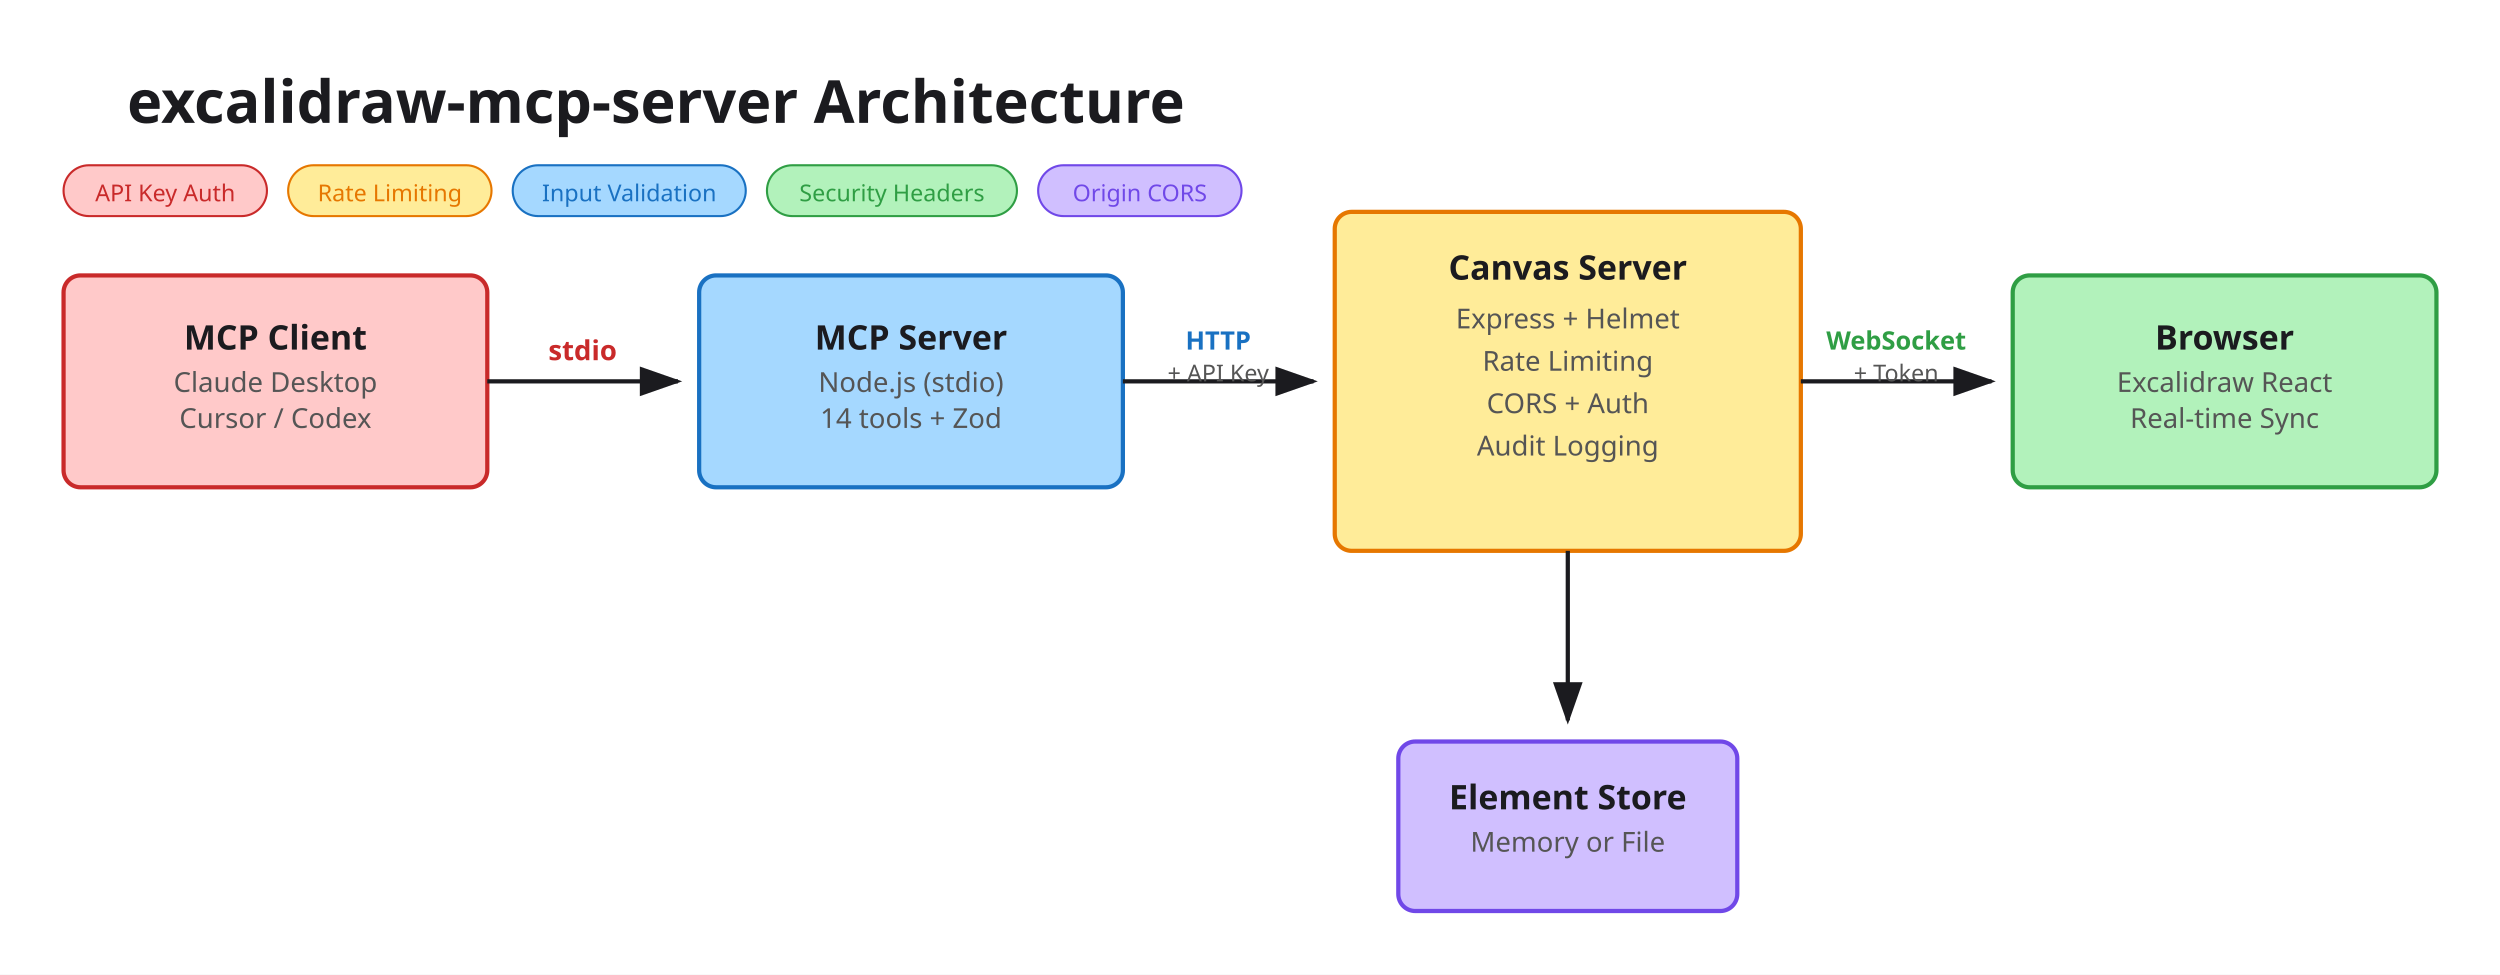
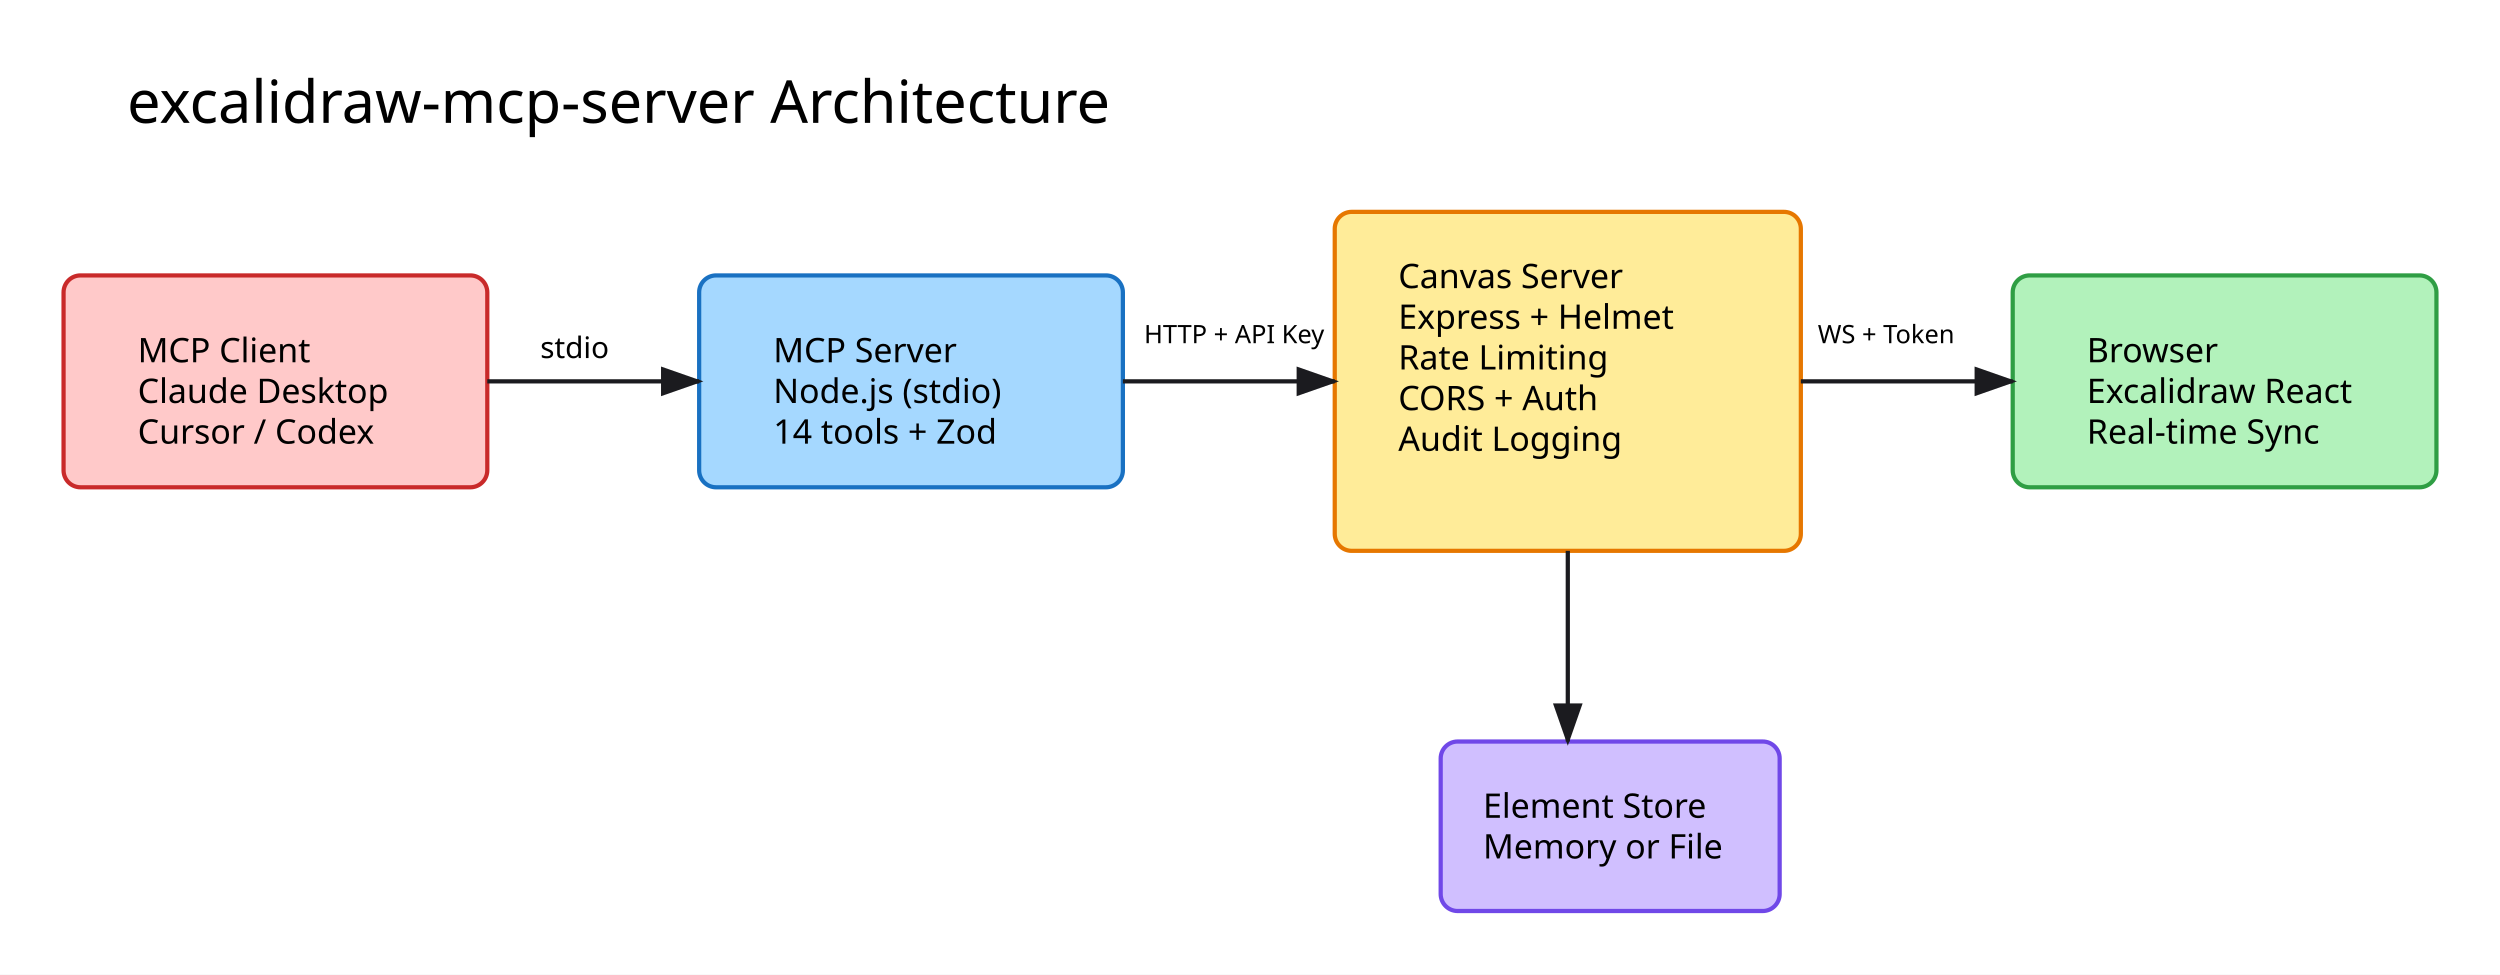
<svg xmlns="http://www.w3.org/2000/svg" width="1180" height="460" viewBox="0 0 1180 460">
  <defs>
    <marker id="arrowhead" markerWidth="10" markerHeight="7" refX="9" refY="3.5" orient="auto">
      <polygon points="0 0, 10 3.5, 0 7" fill="#1b1b1f" />
    </marker>
-     <style>
-       text { font-family: "Virgil", "Segoe UI", system-ui, sans-serif; }
-     </style>
+     <style>text { font-family: "Segoe UI", system-ui, -apple-system, sans-serif; }</style>
  </defs>
  <rect width="100%" height="100%" fill="#ffffff" />
-   <text x="60" y="58" font-size="28" fill="#1b1b1f" font-weight="600">excalidraw-mcp-server Architecture</text>
-   <rect x="30" y="130" width="200" height="100" rx="8" stroke="#c92a2a" fill="#ffc9c9" stroke-width="2" />
-   <text x="130" y="165" font-size="16" fill="#1b1b1f" font-weight="600" text-anchor="middle">MCP Client</text>
-   <text x="130" y="185" font-size="13" fill="#555" text-anchor="middle">Claude Desktop</text>
-   <text x="130" y="202" font-size="13" fill="#555" text-anchor="middle">Cursor / Codex</text>
-   <line x1="230" y1="180" x2="320" y2="180" stroke="#1b1b1f" stroke-width="2" marker-end="url(#arrowhead)" />
-   <text x="275" y="170" font-size="13" fill="#c92a2a" text-anchor="middle" font-weight="600">stdio</text>
-   <rect x="330" y="130" width="200" height="100" rx="8" stroke="#1971c2" fill="#a5d8ff" stroke-width="2" />
-   <text x="430" y="165" font-size="16" fill="#1b1b1f" font-weight="600" text-anchor="middle">MCP Server</text>
-   <text x="430" y="185" font-size="13" fill="#555" text-anchor="middle">Node.js (stdio)</text>
-   <text x="430" y="202" font-size="13" fill="#555" text-anchor="middle">14 tools + Zod</text>
-   <line x1="530" y1="180" x2="620" y2="180" stroke="#1b1b1f" stroke-width="2" marker-end="url(#arrowhead)" />
-   <text x="575" y="165" font-size="12" fill="#1971c2" text-anchor="middle" font-weight="600">HTTP</text>
-   <text x="575" y="180" font-size="11" fill="#555" text-anchor="middle">+ API Key</text>
-   <rect x="630" y="100" width="220" height="160" rx="8" stroke="#e67700" fill="#ffec99" stroke-width="2" />
-   <text x="740" y="132" font-size="16" fill="#1b1b1f" font-weight="600" text-anchor="middle">Canvas Server</text>
-   <text x="740" y="155" font-size="13" fill="#555" text-anchor="middle">Express + Helmet</text>
-   <text x="740" y="175" font-size="13" fill="#555" text-anchor="middle">Rate Limiting</text>
-   <text x="740" y="195" font-size="13" fill="#555" text-anchor="middle">CORS + Auth</text>
-   <text x="740" y="215" font-size="13" fill="#555" text-anchor="middle">Audit Logging</text>
-   <line x1="850" y1="180" x2="940" y2="180" stroke="#1b1b1f" stroke-width="2" marker-end="url(#arrowhead)" />
-   <text x="895" y="165" font-size="12" fill="#2f9e44" text-anchor="middle" font-weight="600">WebSocket</text>
-   <text x="895" y="180" font-size="11" fill="#555" text-anchor="middle">+ Token</text>
-   <rect x="950" y="130" width="200" height="100" rx="8" stroke="#2f9e44" fill="#b2f2bb" stroke-width="2" />
-   <text x="1050" y="165" font-size="16" fill="#1b1b1f" font-weight="600" text-anchor="middle">Browser</text>
-   <text x="1050" y="185" font-size="13" fill="#555" text-anchor="middle">Excalidraw React</text>
-   <text x="1050" y="202" font-size="13" fill="#555" text-anchor="middle">Real-time Sync</text>
-   <line x1="740" y1="260" x2="740" y2="340" stroke="#1b1b1f" stroke-width="2" marker-end="url(#arrowhead)" />
-   <rect x="660" y="350" width="160" height="80" rx="8" stroke="#7048e8" fill="#d0bfff" stroke-width="2" />
-   <text x="740" y="382" font-size="16" fill="#1b1b1f" font-weight="600" text-anchor="middle">Element Store</text>
-   <text x="740" y="402" font-size="13" fill="#555" text-anchor="middle">Memory or File</text>
-   <rect x="30" y="78" width="96" height="24" rx="12" fill="#ffc9c9" stroke="#c92a2a" stroke-width="1" />
-   <text x="78" y="95" font-size="11" fill="#c92a2a" text-anchor="middle">API Key Auth</text>
-   <rect x="136" y="78" width="96" height="24" rx="12" fill="#ffec99" stroke="#e67700" stroke-width="1" />
-   <text x="184" y="95" font-size="11" fill="#e67700" text-anchor="middle">Rate Limiting</text>
-   <rect x="242" y="78" width="110" height="24" rx="12" fill="#a5d8ff" stroke="#1971c2" stroke-width="1" />
-   <text x="297" y="95" font-size="11" fill="#1971c2" text-anchor="middle">Input Validation</text>
-   <rect x="362" y="78" width="118" height="24" rx="12" fill="#b2f2bb" stroke="#2f9e44" stroke-width="1" />
-   <text x="421" y="95" font-size="11" fill="#2f9e44" text-anchor="middle">Security Headers</text>
-   <rect x="490" y="78" width="96" height="24" rx="12" fill="#d0bfff" stroke="#7048e8" stroke-width="1" />
-   <text x="538" y="95" font-size="11" fill="#7048e8" text-anchor="middle">Origin CORS</text>
+   <rect x="30" y="130" width="200" height="100" rx="8" stroke="#c92a2a" fill="#ffc9c9" stroke-width="2" opacity="1" />
+   <text x="65" y="171" font-size="16" fill="#000000" opacity="1">
+     <tspan x="65" dy="0">MCP Client</tspan>
+     <tspan x="65" dy="19.2">Claude Desktop</tspan>
+     <tspan x="65" dy="19.2">Cursor / Codex</tspan>
+   </text>
+   <rect x="330" y="130" width="200" height="100" rx="8" stroke="#1971c2" fill="#a5d8ff" stroke-width="2" opacity="1" />
+   <text x="365" y="171" font-size="16" fill="#000000" opacity="1">
+     <tspan x="365" dy="0">MCP Server</tspan>
+     <tspan x="365" dy="19.2">Node.js (stdio)</tspan>
+     <tspan x="365" dy="19.2">14 tools + Zod</tspan>
+   </text>
+   <rect x="630" y="100" width="220" height="160" rx="8" stroke="#e67700" fill="#ffec99" stroke-width="2" opacity="1" />
+   <text x="660" y="136" font-size="16" fill="#000000" opacity="1">
+     <tspan x="660" dy="0">Canvas Server</tspan>
+     <tspan x="660" dy="19.2">Express + Helmet</tspan>
+     <tspan x="660" dy="19.2">Rate Limiting</tspan>
+     <tspan x="660" dy="19.2">CORS + Auth</tspan>
+     <tspan x="660" dy="19.2">Audit Logging</tspan>
+   </text>
+   <rect x="950" y="130" width="200" height="100" rx="8" stroke="#2f9e44" fill="#b2f2bb" stroke-width="2" opacity="1" />
+   <text x="985" y="171" font-size="16" fill="#000000" opacity="1">
+     <tspan x="985" dy="0">Browser</tspan>
+     <tspan x="985" dy="19.2">Excalidraw React</tspan>
+     <tspan x="985" dy="19.2">Real-time Sync</tspan>
+   </text>
+   <rect x="680" y="350" width="160" height="80" rx="8" stroke="#7048e8" fill="#d0bfff" stroke-width="2" opacity="1" />
+   <text x="700" y="386" font-size="16" fill="#000000" opacity="1">
+     <tspan x="700" dy="0">Element Store</tspan>
+     <tspan x="700" dy="19.2">Memory or File</tspan>
+   </text>
+   <path d="M 230 180 L 330 180" stroke="#1b1b1f" fill="none" stroke-width="2" opacity="1" marker-end="url(#arrowhead)" />
+   <text x="255" y="169" font-size="14" fill="#000000" opacity="1">
+     <tspan x="255" dy="0">stdio</tspan>
+   </text>
+   <path d="M 530 180 L 630 180" stroke="#1b1b1f" fill="none" stroke-width="2" opacity="1" marker-end="url(#arrowhead)" />
+   <text x="540" y="162" font-size="12" fill="#000000" opacity="1">
+     <tspan x="540" dy="0">HTTP + API Key</tspan>
+   </text>
+   <path d="M 850 180 L 950 180" stroke="#1b1b1f" fill="none" stroke-width="2" opacity="1" marker-end="url(#arrowhead)" />
+   <text x="858" y="162" font-size="12" fill="#000000" opacity="1">
+     <tspan x="858" dy="0">WS + Token</tspan>
+   </text>
+   <path d="M 740 260 L 740 350" stroke="#1b1b1f" fill="none" stroke-width="2" opacity="1" marker-end="url(#arrowhead)" />
+   <text x="60" y="58" font-size="28" fill="#000000" opacity="1">
+     <tspan x="60" dy="0">excalidraw-mcp-server Architecture</tspan>
+   </text>
</svg>
